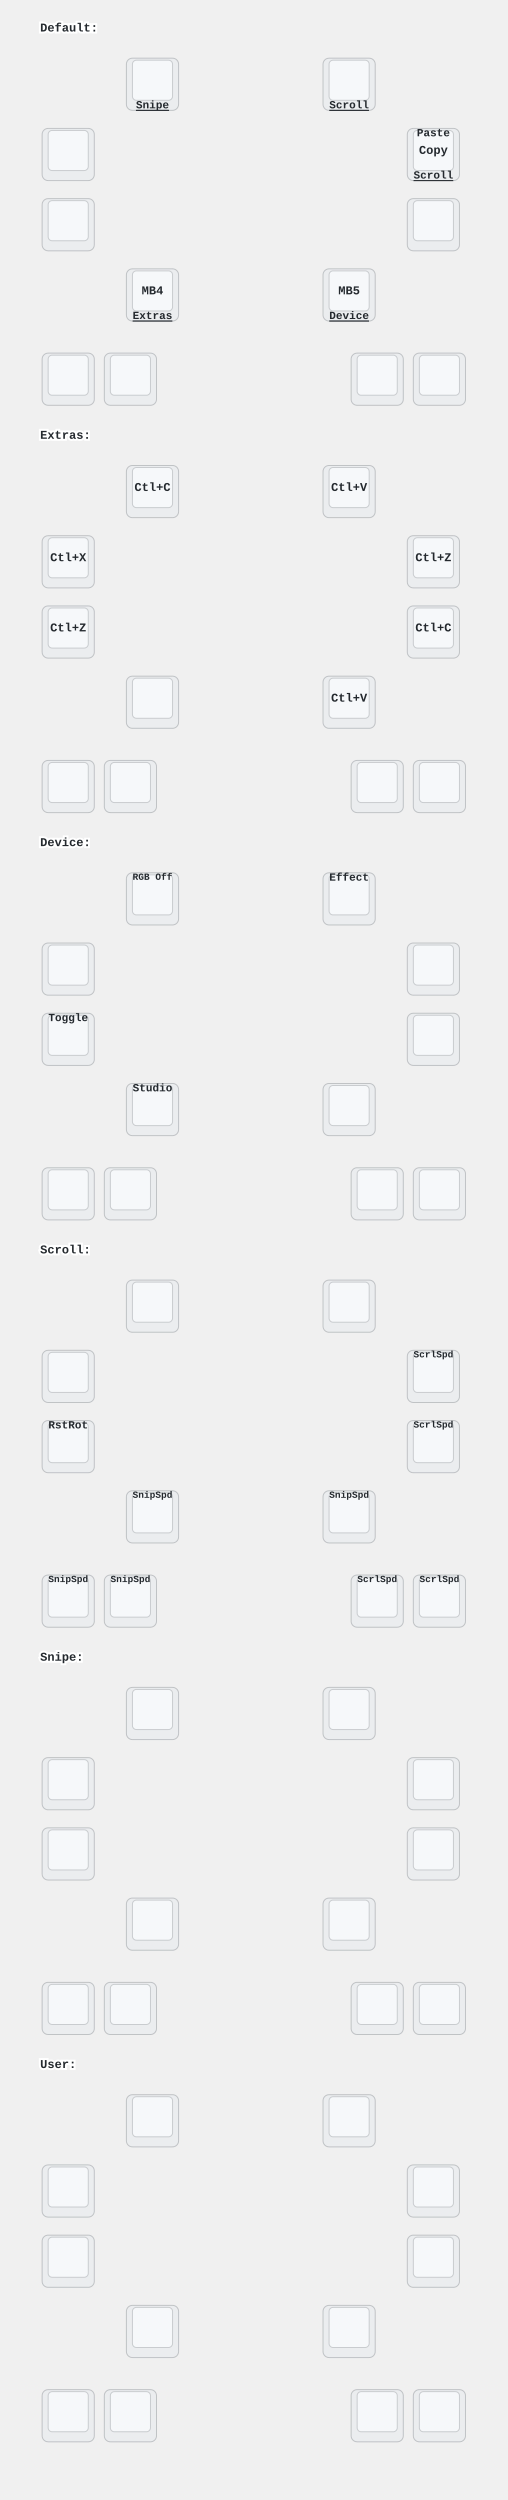
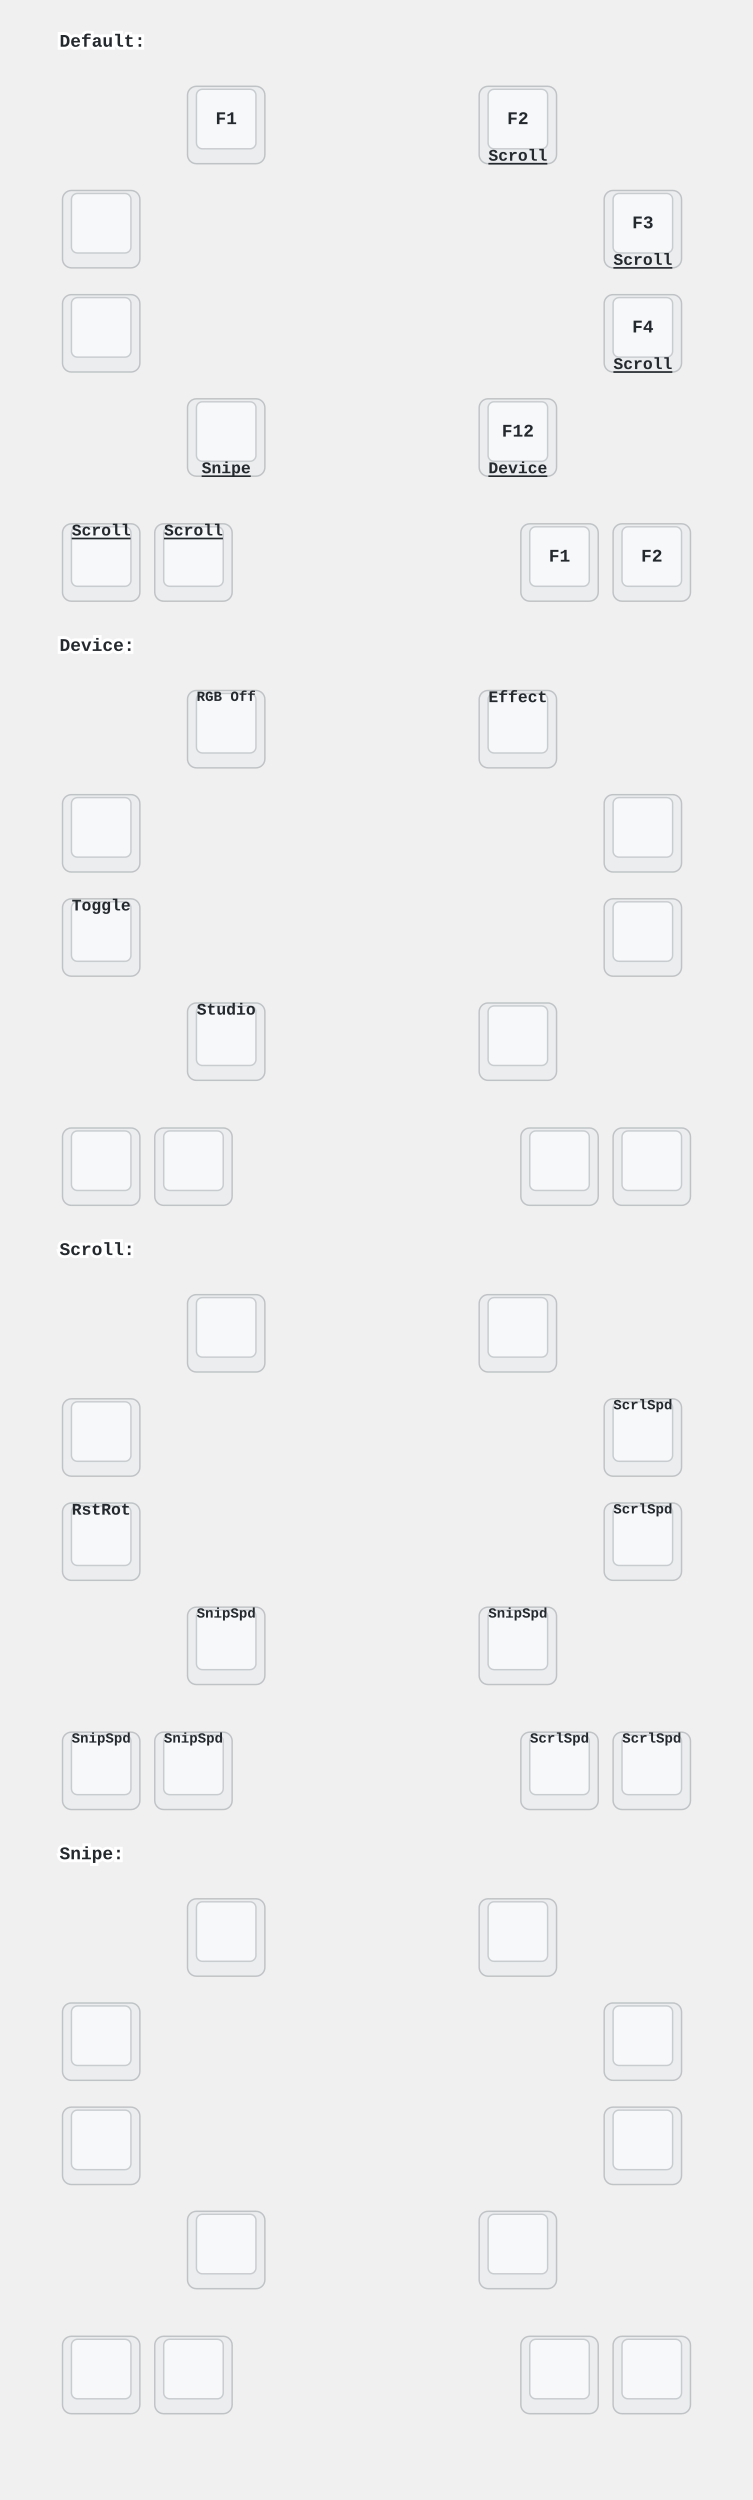
- <svg xmlns="http://www.w3.org/2000/svg" xmlns:xlink="http://www.w3.org/1999/xlink" width="506" height="2492" viewBox="0 0 506 2492" class="keymap">
+ <svg xmlns="http://www.w3.org/2000/svg" xmlns:xlink="http://www.w3.org/1999/xlink" width="506" height="1680" viewBox="0 0 506 1680" class="keymap">
  <defs>/* start glyphs */
- <svg id="mdi:arrow-left-bold">
+ <svg id="mdi:arrow-down-bold">
+       <svg id="mdi-arrow-down-bold" viewBox="0 0 24 24">
+         <path d="M9,4H15V12H19.84L12,19.84L4.16,12H9V4Z" />
+       </svg>
+     </svg>
+     <svg id="mdi:arrow-left-bold">
      <svg id="mdi-arrow-left-bold" viewBox="0 0 24 24">
        <path d="M20,9V15H12V19.84L4.16,12L12,4.16V9H20Z" />
      </svg>
    </svg>
    <svg id="mdi:arrow-right-bold">
      <svg id="mdi-arrow-right-bold" viewBox="0 0 24 24">
        <path d="M4,15V9H12V4.16L19.84,12L12,19.84V15H4Z" />
      </svg>
    </svg>
+     <svg id="mdi:arrow-up-bold">
+       <svg id="mdi-arrow-up-bold" viewBox="0 0 24 24">
+         <path d="M15,20H9V12H4.16L12,4.16L19.84,12H15V20Z" />
+       </svg>
+     </svg>
    <svg id="mdi:auto-fix">
      <svg id="mdi-auto-fix" viewBox="0 0 24 24">
        <path d="M7.5,5.6L5,7L6.4,4.5L5,2L7.5,3.4L10,2L8.6,4.5L10,7L7.5,5.6M19.5,15.4L22,14L20.6,16.5L22,19L19.5,17.6L17,19L18.4,16.5L17,14L19.5,15.4M22,2L20.6,4.5L22,7L19.5,5.6L17,7L18.4,4.5L17,2L19.5,3.4L22,2M13.34,12.78L15.78,10.34L13.66,8.22L11.22,10.66L13.34,12.78M14.37,7.29L16.71,9.63C17.1,10 17.1,10.65 16.71,11.04L5.04,22.71C4.65,23.1 4,23.1 3.63,22.71L1.29,20.37C0.9,20 0.9,19.35 1.29,18.96L12.96,7.29C13.35,6.9 14,6.9 14.37,7.29Z" />
      </svg>
    </svg>
    <svg id="mdi:bluetooth-connect">
      <svg id="mdi-bluetooth-connect" viewBox="0 0 24 24">
        <path d="M19,10L17,12L19,14L21,12M14.88,16.29L13,18.17V14.41M13,5.83L14.88,7.71L13,9.58M17.71,7.71L12,2H11V9.58L6.41,5L5,6.41L10.59,12L5,17.58L6.41,19L11,14.41V22H12L17.71,16.29L13.41,12M7,12L5,10L3,12L5,14L7,12Z" />
      </svg>
    </svg>
    <svg id="mdi:bluetooth-off">
      <svg id="mdi-bluetooth-off" viewBox="0 0 24 24">
        <path d="M13,5.83L14.88,7.71L13.28,9.31L14.69,10.72L17.71,7.7L12,2H11V7.03L13,9.03M5.41,4L4,5.41L10.59,12L5,17.59L6.41,19L11,14.41V22H12L16.29,17.71L18.59,20L20,18.59M13,18.17V14.41L14.88,16.29" />
-       </svg>
-     </svg>
-     <svg id="mdi:keyboard-esc">
-       <svg id="mdi-keyboard-esc" viewBox="0 0 24 24">
-         <path d="M1 7H7V9H3V11H7V13H3V15H7V17H1V7M11 7H15V9H11V11H13C14.11 11 15 11.9 15 13V15C15 16.11 14.11 17 13 17H9V15H13V13H11C9.9 13 9 12.11 9 11V9C9 7.9 9.9 7 11 7M19 7H21C22.11 7 23 7.9 23 9V10H21V9H19V15H21V14H23V15C23 16.11 22.11 17 21 17H19C17.9 17 17 16.11 17 15V9C17 7.9 17.9 7 19 7Z" />
-       </svg>
-     </svg>
-     <svg id="mdi:keyboard-return">
-       <svg id="mdi-keyboard-return" viewBox="0 0 24 24">
-         <path d="M19,7V11H5.83L9.41,7.41L8,6L2,12L8,18L9.41,16.58L5.83,13H21V7H19Z" />
      </svg>
    </svg>
    <svg id="mdi:lightbulb-off-outline">
      <svg id="mdi-lightbulb-off-outline" viewBox="0 0 24 24">
        <path d="M12,2C9.76,2 7.78,3.05 6.5,4.68L7.93,6.11C8.84,4.84 10.32,4 12,4A5,5 0 0,1 17,9C17,10.68 16.16,12.16 14.89,13.06L16.31,14.5C17.94,13.21 19,11.24 19,9A7,7 0 0,0 12,2M3.28,4L2,5.27L5.04,8.3C5,8.53 5,8.76 5,9C5,11.38 6.19,13.47 8,14.74V17A1,1 0 0,0 9,18H14.73L18.73,22L20,20.72L3.28,4M7.23,10.5L12.73,16H10V13.58C8.68,13 7.66,11.88 7.23,10.5M9,20V21A1,1 0 0,0 10,22H14A1,1 0 0,0 15,21V20H9Z" />
      </svg>
    </svg>
    <svg id="mdi:lightbulb-on-outline">
      <svg id="mdi-lightbulb-on-outline" viewBox="0 0 24 24">
        <path d="M20,11H23V13H20V11M1,11H4V13H1V11M13,1V4H11V1H13M4.92,3.5L7.05,5.64L5.63,7.05L3.5,4.93L4.92,3.5M16.95,5.63L19.07,3.5L20.5,4.93L18.37,7.05L16.95,5.63M12,6A6,6 0 0,1 18,12C18,14.22 16.79,16.16 15,17.2V19A1,1 0 0,1 14,20H10A1,1 0 0,1 9,19V17.2C7.21,16.16 6,14.22 6,12A6,6 0 0,1 12,6M14,21V22A1,1 0 0,1 13,23H11A1,1 0 0,1 10,22V21H14M11,18H13V15.87C14.73,15.43 16,13.86 16,12A4,4 0 0,0 12,8A4,4 0 0,0 8,12C8,13.86 9.27,15.43 11,15.87V18Z" />
      </svg>
    </svg>
    <svg id="mdi:lock-open-outline">
      <svg id="mdi-lock-open-outline" viewBox="0 0 24 24">
        <path d="M18,20V10H6V20H18M18,8A2,2 0 0,1 20,10V20A2,2 0 0,1 18,22H6C4.89,22 4,21.1 4,20V10A2,2 0 0,1 6,8H15V6A3,3 0 0,0 12,3A3,3 0 0,0 9,6H7A5,5 0 0,1 12,1A5,5 0 0,1 17,6V8H18M12,17A2,2 0 0,1 10,15A2,2 0 0,1 12,13A2,2 0 0,1 14,15A2,2 0 0,1 12,17Z" />
      </svg>
    </svg>
    <svg id="mdi:minus-circle-outline">
      <svg id="mdi-minus-circle-outline" viewBox="0 0 24 24">
        <path d="M12,20C7.59,20 4,16.41 4,12C4,7.59 7.59,4 12,4C16.41,4 20,7.59 20,12C20,16.41 16.41,20 12,20M12,2A10,10 0 0,0 2,12A10,10 0 0,0 12,22A10,10 0 0,0 22,12A10,10 0 0,0 12,2M7,13H17V11H7" />
      </svg>
    </svg>
    <svg id="mdi:mouse-left-click-outline">
      <svg id="mdi-mouse-left-click-outline" viewBox="0 0 24 24">
        <path d="M13 9V1.07C13.7 1.16 14.37 1.33 15 1.59C17.33 2.53 19.11 4.53 19.75 7C19.91 7.64 20 8.31 20 9H13M17.66 7C17.18 5.65 16.23 4.5 15 3.81V7H17.66M6 15V13H18V15C18 16.59 17.37 18.12 16.24 19.24C15.12 20.37 13.59 21 12 21C10.41 21 8.88 20.37 7.76 19.24C6.63 18.12 6 16.59 6 15M4 15C4 17.12 4.84 19.16 6.34 20.66C7.84 22.16 9.88 23 12 23C14.12 23 16.16 22.16 17.66 20.66C19.16 19.16 20 17.12 20 15V11H4V15M11 9V1.07C7.06 1.56 4 4.92 4 9H11Z" />
      </svg>
    </svg>
    <svg id="mdi:mouse-right-click-outline">
      <svg id="mdi-mouse-right-click-outline" viewBox="0 0 24 24">
        <path d="M13 9V1.07C16.94 1.56 20 4.92 20 9H13M11 9V1.07C10.3 1.16 9.63 1.33 9 1.59C6.67 2.53 4.89 4.53 4.25 7C4.09 7.64 4 8.31 4 9H11M6.34 7C6.82 5.65 7.78 4.5 9 3.81V7H6.34M6 15V13H18V15C18 16.59 17.37 18.12 16.24 19.24C15.12 20.37 13.59 21 12 21C10.41 21 8.88 20.37 7.76 19.24C6.63 18.12 6 16.59 6 15M4 15C4 17.12 4.84 19.16 6.34 20.66C7.84 22.16 9.88 23 12 23C14.12 23 16.16 22.16 17.66 20.66C19.16 19.16 20 17.12 20 15V11H4V15Z" />
      </svg>
    </svg>
    <svg id="mdi:mouse-scroll-wheel">
      <svg id="mdi-mouse-scroll-wheel" viewBox="0 0 24 24">
        <path d="M11 1.07C7.05 1.56 4 4.92 4 9H11V7.73C10.4 7.39 10 6.74 10 6V4C10 3.26 10.4 2.61 11 2.27V1.07M13 9V7.73C13.6 7.39 14 6.74 14 6V4C14 3.26 13.6 2.61 13 2.27V1.07C16.94 1.56 20 4.92 20 9H13M4 15C4 17.12 4.84 19.16 6.34 20.66C7.84 22.16 9.88 23 12 23C14.12 23 16.16 22.16 17.66 20.66C19.16 19.16 20 17.12 20 15V11H4V15M13 6V4C13 3.45 12.55 3 12 3C11.45 3 11 3.45 11 4V6C11 6.55 11.45 7 12 7C12.55 7 13 6.55 13 6Z" />
      </svg>
    </svg>
    <svg id="mdi:plus-circle-outline">
      <svg id="mdi-plus-circle-outline" viewBox="0 0 24 24">
        <path d="M12,20C7.59,20 4,16.41 4,12C4,7.59 7.59,4 12,4C16.41,4 20,7.59 20,12C20,16.41 16.41,20 12,20M12,2A10,10 0 0,0 2,12A10,10 0 0,0 12,22A10,10 0 0,0 22,12A10,10 0 0,0 12,2M13,7H11V11H7V13H11V17H13V13H17V11H13V7Z" />
      </svg>
    </svg>
    <svg id="mdi:power-sleep">
      <svg id="mdi-power-sleep" viewBox="0 0 24 24">
        <path d="M18.73,18C15.4,21.69 9.71,22 6,18.64C2.33,15.31 2.04,9.62 5.37,5.93C6.9,4.25 9,3.2 11.27,3C7.96,6.7 8.27,12.39 12,15.71C13.63,17.19 15.78,18 18,18C18.25,18 18.5,18 18.73,18Z" />
      </svg>
    </svg>
    <svg id="mdi:rotate-right">
      <svg id="mdi-rotate-right" viewBox="0 0 24 24">
        <path d="M16.89,15.5L18.31,16.89C19.21,15.73 19.76,14.39 19.93,13H17.91C17.77,13.87 17.43,14.72 16.89,15.5M13,17.9V19.92C14.39,19.75 15.74,19.21 16.9,18.31L15.46,16.87C14.71,17.41 13.87,17.76 13,17.9M19.93,11C19.76,9.61 19.21,8.27 18.31,7.11L16.89,8.53C17.43,9.28 17.77,10.13 17.91,11M15.55,5.55L11,1V4.07C7.06,4.56 4,7.92 4,12C4,16.08 7.05,19.44 11,19.93V17.91C8.16,17.43 6,14.97 6,12C6,9.03 8.16,6.57 11,6.09V10L15.55,5.55Z" />
      </svg>
    </svg>
    <svg id="mdi:tab-minus">
      <svg id="mdi-tab-minus" viewBox="0 0 24 24">
        <path d="M3,3A2,2 0 0,0 1,5V19A2,2 0 0,0 3,21H21A2,2 0 0,0 23,19V5A2,2 0 0,0 21,3H3M3,5H13V9H21V19H3V5M7,13V15H15V13H7Z" />
      </svg>
    </svg>
    <svg id="mdi:tab-plus">
      <svg id="mdi-tab-plus" viewBox="0 0 24 24">
        <path d="M3,3A2,2 0 0,0 1,5V19A2,2 0 0,0 3,21H21A2,2 0 0,0 23,19V5A2,2 0 0,0 21,3H3M3,5H13V9H21V19H3V5M10,10V13H7V15H10V18H12V15H15V13H12V10H10Z" />
      </svg>
    </svg>
    <svg id="mdi:transfer">
      <svg id="mdi-transfer" viewBox="0 0 24 24">
        <path d="M8 4A2 2 0 0 0 6 6V10H8V6H16V9H13.5L17 12.5L20.5 9H18V6A2 2 0 0 0 16 4H8M3 12V14H11V12H3M3 15V17H11V15H3M13 15V17H21V15H13M3 18V20H11V18H3M13 18V20H21V18H13Z" />
      </svg>
    </svg>
    <svg id="mdi:volume-high">
      <svg id="mdi-volume-high" viewBox="0 0 24 24">
        <path d="M14,3.23V5.29C16.89,6.15 19,8.83 19,12C19,15.17 16.89,17.84 14,18.7V20.77C18,19.86 21,16.28 21,12C21,7.72 18,4.14 14,3.23M16.5,12C16.5,10.23 15.5,8.71 14,7.97V16C15.5,15.29 16.5,13.76 16.5,12M3,9V15H7L12,20V4L7,9H3Z" />
      </svg>
    </svg>
    <svg id="mdi:volume-low">
      <svg id="mdi-volume-low" viewBox="0 0 24 24">
        <path d="M7,9V15H11L16,20V4L11,9H7Z" />
      </svg>
    </svg>
  </defs>/* end glyphs */
<style>/* inherit to force styles through use tags */
svg path {
    fill: inherit;
}

/* font and background color specifications */
svg.keymap {
    font-family: SFMono-Regular,Consolas,Liberation Mono,Menlo,monospace;
    font-size: 14px;
    font-kerning: normal;
    text-rendering: optimizeLegibility;
    fill: #24292e;
}

/* default key styling */
rect.key {
    fill: #f6f8fa;
}

rect.key, rect.combo {
    stroke: #c9cccf;
    stroke-width: 1;
}

/* default key side styling, only used is draw_key_sides is set */
rect.side {
    filter: brightness(90%);
}

/* color accent for combo boxes */
rect.combo, rect.combo-separate {
    fill: #cdf;
}

/* color accent for held keys */
rect.held, rect.combo.held {
    fill: #fdd;
}

/* color accent for ghost (optional) keys */
rect.ghost, rect.combo.ghost {
    stroke-dasharray: 4, 4;
    stroke-width: 2;
}

text {
    text-anchor: middle;
    dominant-baseline: middle;
}

/* styling for layer labels */
text.label {
    font-weight: bold;
    text-anchor: start;
    stroke: white;
    stroke-width: 4;
    paint-order: stroke;
}

/* styling for optional footer */
text.footer {
    text-anchor: end;
    dominant-baseline: auto;
    stroke: white;
    stroke-width: 4;
    paint-order: stroke;
}

/* styling for combo tap, and key non-tap label text */
text.combo, text.hold, text.shifted, text.left, text.right {
    font-size: 11px;
}

text.hold {
    text-anchor: middle;
    dominant-baseline: auto;
}

text.shifted {
    text-anchor: middle;
    dominant-baseline: hanging;
}

text.left {
    text-anchor: start;
}

text.right {
    text-anchor: end;
}

text.layer-activator {
    text-decoration: underline;
}

/* styling for hold/shifted label text in combo box */
text.combo.hold, text.combo.shifted, text.combo.left, text.combo.right {
    font-size: 8px;
}

/* lighter symbol for transparent keys */
text.trans {
    fill: #7b7e81;
}

/* styling for combo dendrons */
path.combo {
    stroke-width: 1;
    stroke: gray;
    fill: none;
}

/* Start Tabler Icons Cleanup */
/* cannot use height/width with glyphs */
.icon-tabler &gt; path {
    fill: inherit;
    stroke: inherit;
    stroke-width: 2;
}
/* hide tabler's default box */
.icon-tabler &gt; path[stroke="none"][fill="none"] {
    visibility: hidden;
}
/* End Tabler Icons Cleanup */

/* For default styles, see https://github.com/caksoylar/keymap-drawer/blob/main/keymap_drawer/config.py#L85 */

svg.keymap {
  font-family: Ubuntu Mono, Inconsolata, Consolas, Liberation Mono, Menlo, monospace;
  font-size: 12px;
  font-weight: bold;
  text-rendering: optimizeLegibility;
}

/* Color accent for held keys */
rect.held, rect.combo.held {
    fill: #ffc;
}

/* Toggle */
.toggle.shifted {
  translate: -10px 12px;
}

.toggle.hold {
  translate: 13px -23px;
}
</style>
  <g transform="translate(40, 0)" class="layer-Default">
    <text x="0" y="28" class="label" id="Default">Default:</text>
    <g transform="translate(0, 56)">
      <g transform="translate(112, 28)" class="key keypos-0">
        <rect rx="6" ry="6" x="-26" y="-26" width="52" height="52" class="key side" />
        <rect rx="4" ry="4" x="-20" y="-24" width="40" height="40" class="key" />
-         <use href="#mdi:keyboard-return" xlink:href="#mdi:keyboard-return" x="-9" y="-13" height="18" width="18.0" class="key tap glyph mdi:keyboard-return" />
+         <text x="0" y="-4" class="key tap">F1</text>
+       </g>
+       <g transform="translate(308, 28)" class="key keypos-1">
+         <rect rx="6" ry="6" x="-26" y="-26" width="52" height="52" class="key side" />
+         <rect rx="4" ry="4" x="-20" y="-24" width="40" height="40" class="key" />
+         <text x="0" y="-4" class="key tap">F2</text>
+         <a href="#Scroll">
+           <text x="0" y="24" class="key hold layer-activator">Scroll</text>
+         </a>
+       </g>
+       <g transform="translate(28, 98)" class="key keypos-2">
+         <rect rx="6" ry="6" x="-26" y="-26" width="52" height="52" class="key side" />
+         <rect rx="4" ry="4" x="-20" y="-24" width="40" height="40" class="key" />
+         <use href="#mdi:mouse-scroll-wheel" xlink:href="#mdi:mouse-scroll-wheel" x="-9" y="-13" height="18" width="18.0" class="key tap glyph mdi:mouse-scroll-wheel" />
+       </g>
+       <g transform="translate(392, 98)" class="key keypos-3">
+         <rect rx="6" ry="6" x="-26" y="-26" width="52" height="52" class="key side" />
+         <rect rx="4" ry="4" x="-20" y="-24" width="40" height="40" class="key" />
+         <text x="0" y="-4" class="key tap">F3</text>
+         <a href="#Scroll">
+           <text x="0" y="24" class="key hold layer-activator">Scroll</text>
+         </a>
+       </g>
+       <g transform="translate(28, 168)" class="key keypos-4">
+         <rect rx="6" ry="6" x="-26" y="-26" width="52" height="52" class="key side" />
+         <rect rx="4" ry="4" x="-20" y="-24" width="40" height="40" class="key" />
+         <use href="#mdi:mouse-left-click-outline" xlink:href="#mdi:mouse-left-click-outline" x="-9" y="-13" height="18" width="18.0" class="key tap glyph mdi:mouse-left-click-outline" />
+       </g>
+       <g transform="translate(392, 168)" class="key keypos-5">
+         <rect rx="6" ry="6" x="-26" y="-26" width="52" height="52" class="key side" />
+         <rect rx="4" ry="4" x="-20" y="-24" width="40" height="40" class="key" />
+         <text x="0" y="-4" class="key tap">F4</text>
+         <a href="#Scroll">
+           <text x="0" y="24" class="key hold layer-activator">Scroll</text>
+         </a>
+       </g>
+       <g transform="translate(112, 238)" class="key keypos-6">
+         <rect rx="6" ry="6" x="-26" y="-26" width="52" height="52" class="key side" />
+         <rect rx="4" ry="4" x="-20" y="-24" width="40" height="40" class="key" />
+         <use href="#mdi:mouse-right-click-outline" xlink:href="#mdi:mouse-right-click-outline" x="-9" y="-13" height="18" width="18.0" class="key tap glyph mdi:mouse-right-click-outline" />
        <a href="#Snipe">
          <text x="0" y="24" class="key hold layer-activator">Snipe</text>
        </a>
      </g>
-       <g transform="translate(308, 28)" class="key keypos-1">
-         <rect rx="6" ry="6" x="-26" y="-26" width="52" height="52" class="key side" />
-         <rect rx="4" ry="4" x="-20" y="-24" width="40" height="40" class="key" />
-         <use href="#mdi:keyboard-esc" xlink:href="#mdi:keyboard-esc" x="-9" y="-13" height="18" width="18.0" class="key tap glyph mdi:keyboard-esc" />
-         <a href="#Scroll">
-           <text x="0" y="24" class="key hold layer-activator">Scroll</text>
-         </a>
-       </g>
-       <g transform="translate(28, 98)" class="key keypos-2">
-         <rect rx="6" ry="6" x="-26" y="-26" width="52" height="52" class="key side" />
-         <rect rx="4" ry="4" x="-20" y="-24" width="40" height="40" class="key" />
-         <use href="#mdi:mouse-scroll-wheel" xlink:href="#mdi:mouse-scroll-wheel" x="-9" y="-13" height="18" width="18.0" class="key tap glyph mdi:mouse-scroll-wheel" />
-       </g>
-       <g transform="translate(392, 98)" class="key keypos-3">
-         <rect rx="6" ry="6" x="-26" y="-26" width="52" height="52" class="key side" />
-         <rect rx="4" ry="4" x="-20" y="-24" width="40" height="40" class="key" />
-         <text x="0" y="-4" class="key tap">Copy</text>
-         <a href="#Scroll">
-           <text x="0" y="24" class="key hold layer-activator">Scroll</text>
-         </a>
-         <text x="0" y="-24" class="key shifted">Paste</text>
-       </g>
-       <g transform="translate(28, 168)" class="key keypos-4">
-         <rect rx="6" ry="6" x="-26" y="-26" width="52" height="52" class="key side" />
-         <rect rx="4" ry="4" x="-20" y="-24" width="40" height="40" class="key" />
-         <use href="#mdi:mouse-left-click-outline" xlink:href="#mdi:mouse-left-click-outline" x="-9" y="-13" height="18" width="18.0" class="key tap glyph mdi:mouse-left-click-outline" />
-       </g>
-       <g transform="translate(392, 168)" class="key keypos-5">
-         <rect rx="6" ry="6" x="-26" y="-26" width="52" height="52" class="key side" />
-         <rect rx="4" ry="4" x="-20" y="-24" width="40" height="40" class="key" />
-         <use href="#mdi:mouse-right-click-outline" xlink:href="#mdi:mouse-right-click-outline" x="-9" y="-13" height="18" width="18.0" class="key tap glyph mdi:mouse-right-click-outline" />
-       </g>
-       <g transform="translate(112, 238)" class="key keypos-6">
-         <rect rx="6" ry="6" x="-26" y="-26" width="52" height="52" class="key side" />
-         <rect rx="4" ry="4" x="-20" y="-24" width="40" height="40" class="key" />
-         <text x="0" y="-4" class="key tap">MB4</text>
-         <a href="#Extras">
-           <text x="0" y="24" class="key hold layer-activator">Extras</text>
-         </a>
-       </g>
      <g transform="translate(308, 238)" class="key keypos-7">
        <rect rx="6" ry="6" x="-26" y="-26" width="52" height="52" class="key side" />
        <rect rx="4" ry="4" x="-20" y="-24" width="40" height="40" class="key" />
-         <text x="0" y="-4" class="key tap">MB5</text>
+         <text x="0" y="-4" class="key tap">F12</text>
        <a href="#Device">
          <text x="0" y="24" class="key hold layer-activator">Device</text>
        </a>
      </g>
      <g transform="translate(28, 322)" class="key keypos-8">
        <rect rx="6" ry="6" x="-26" y="-26" width="52" height="52" class="key side" />
        <rect rx="4" ry="4" x="-20" y="-24" width="40" height="40" class="key" />
-         <use href="#mdi:volume-high" xlink:href="#mdi:volume-high" x="-9" y="-13" height="18" width="18.0" class="key tap glyph mdi:volume-high" />
+         <use href="#mdi:arrow-up-bold" xlink:href="#mdi:arrow-up-bold" x="-9" y="-13" height="18" width="18.0" class="key tap glyph mdi:arrow-up-bold" />
+         <a href="#Scroll">
+           <text x="0" y="-24" class="key shifted layer-activator">Scroll</text>
+         </a>
      </g>
      <g transform="translate(398, 322)" class="key keypos-9">
        <rect rx="6" ry="6" x="-26" y="-26" width="52" height="52" class="key side" />
        <rect rx="4" ry="4" x="-20" y="-24" width="40" height="40" class="key" />
-         <use href="#mdi:tab-plus" xlink:href="#mdi:tab-plus" x="-9" y="-13" height="18" width="18.0" class="key tap glyph mdi:tab-plus" />
+         <text x="0" y="-4" class="key tap">F2</text>
      </g>
      <g transform="translate(90, 322)" class="key keypos-10">
        <rect rx="6" ry="6" x="-26" y="-26" width="52" height="52" class="key side" />
        <rect rx="4" ry="4" x="-20" y="-24" width="40" height="40" class="key" />
-         <use href="#mdi:volume-low" xlink:href="#mdi:volume-low" x="-9" y="-13" height="18" width="18.0" class="key tap glyph mdi:volume-low" />
+         <use href="#mdi:arrow-down-bold" xlink:href="#mdi:arrow-down-bold" x="-9" y="-13" height="18" width="18.0" class="key tap glyph mdi:arrow-down-bold" />
+         <a href="#Scroll">
+           <text x="0" y="-24" class="key shifted layer-activator">Scroll</text>
+         </a>
      </g>
      <g transform="translate(336, 322)" class="key keypos-11">
        <rect rx="6" ry="6" x="-26" y="-26" width="52" height="52" class="key side" />
        <rect rx="4" ry="4" x="-20" y="-24" width="40" height="40" class="key" />
-         <use href="#mdi:tab-minus" xlink:href="#mdi:tab-minus" x="-9" y="-13" height="18" width="18.0" class="key tap glyph mdi:tab-minus" />
+         <text x="0" y="-4" class="key tap">F1</text>
      </g>
    </g>
  </g>
-   <g transform="translate(40, 406)" class="layer-Extras">
-     <text x="0" y="28" class="label" id="Extras">Extras:</text>
-     <g transform="translate(0, 56)">
-       <g transform="translate(112, 28)" class="key keypos-0">
-         <rect rx="6" ry="6" x="-26" y="-26" width="52" height="52" class="key side" />
-         <rect rx="4" ry="4" x="-20" y="-24" width="40" height="40" class="key" />
-         <text x="0" y="-4" class="key tap">Ctl+C</text>
-       </g>
-       <g transform="translate(308, 28)" class="key keypos-1">
-         <rect rx="6" ry="6" x="-26" y="-26" width="52" height="52" class="key side" />
-         <rect rx="4" ry="4" x="-20" y="-24" width="40" height="40" class="key" />
-         <text x="0" y="-4" class="key tap">Ctl+V</text>
-       </g>
-       <g transform="translate(28, 98)" class="key keypos-2">
-         <rect rx="6" ry="6" x="-26" y="-26" width="52" height="52" class="key side" />
-         <rect rx="4" ry="4" x="-20" y="-24" width="40" height="40" class="key" />
-         <text x="0" y="-4" class="key tap">Ctl+X</text>
-       </g>
-       <g transform="translate(392, 98)" class="key keypos-3">
-         <rect rx="6" ry="6" x="-26" y="-26" width="52" height="52" class="key side" />
-         <rect rx="4" ry="4" x="-20" y="-24" width="40" height="40" class="key" />
-         <text x="0" y="-4" class="key tap">Ctl+Z</text>
-       </g>
-       <g transform="translate(28, 168)" class="key keypos-4">
-         <rect rx="6" ry="6" x="-26" y="-26" width="52" height="52" class="key side" />
-         <rect rx="4" ry="4" x="-20" y="-24" width="40" height="40" class="key" />
-         <text x="0" y="-4" class="key tap">Ctl+Z</text>
-       </g>
-       <g transform="translate(392, 168)" class="key keypos-5">
-         <rect rx="6" ry="6" x="-26" y="-26" width="52" height="52" class="key side" />
-         <rect rx="4" ry="4" x="-20" y="-24" width="40" height="40" class="key" />
-         <text x="0" y="-4" class="key tap">Ctl+C</text>
-       </g>
-       <g transform="translate(112, 238)" class="key trans keypos-6">
-         <rect rx="6" ry="6" x="-26" y="-26" width="52" height="52" class="key trans side" />
-         <rect rx="4" ry="4" x="-20" y="-24" width="40" height="40" class="key trans" />
-         <use href="#mdi:transfer" xlink:href="#mdi:transfer" x="-9" y="-13" height="18" width="18.0" class="key trans tap glyph mdi:transfer" />
-       </g>
-       <g transform="translate(308, 238)" class="key keypos-7">
-         <rect rx="6" ry="6" x="-26" y="-26" width="52" height="52" class="key side" />
-         <rect rx="4" ry="4" x="-20" y="-24" width="40" height="40" class="key" />
-         <text x="0" y="-4" class="key tap">Ctl+V</text>
-       </g>
-       <g transform="translate(28, 322)" class="key keypos-8">
-         <rect rx="6" ry="6" x="-26" y="-26" width="52" height="52" class="key side" />
-         <rect rx="4" ry="4" x="-20" y="-24" width="40" height="40" class="key" />
-         <use href="#mdi:volume-high" xlink:href="#mdi:volume-high" x="-9" y="-13" height="18" width="18.0" class="key tap glyph mdi:volume-high" />
-       </g>
-       <g transform="translate(398, 322)" class="key keypos-9">
-         <rect rx="6" ry="6" x="-26" y="-26" width="52" height="52" class="key side" />
-         <rect rx="4" ry="4" x="-20" y="-24" width="40" height="40" class="key" />
-         <use href="#mdi:tab-plus" xlink:href="#mdi:tab-plus" x="-9" y="-13" height="18" width="18.0" class="key tap glyph mdi:tab-plus" />
-       </g>
-       <g transform="translate(90, 322)" class="key keypos-10">
-         <rect rx="6" ry="6" x="-26" y="-26" width="52" height="52" class="key side" />
-         <rect rx="4" ry="4" x="-20" y="-24" width="40" height="40" class="key" />
-         <use href="#mdi:volume-low" xlink:href="#mdi:volume-low" x="-9" y="-13" height="18" width="18.0" class="key tap glyph mdi:volume-low" />
-       </g>
-       <g transform="translate(336, 322)" class="key keypos-11">
-         <rect rx="6" ry="6" x="-26" y="-26" width="52" height="52" class="key side" />
-         <rect rx="4" ry="4" x="-20" y="-24" width="40" height="40" class="key" />
-         <use href="#mdi:tab-minus" xlink:href="#mdi:tab-minus" x="-9" y="-13" height="18" width="18.0" class="key tap glyph mdi:tab-minus" />
-       </g>
-     </g>
-   </g>
-   <g transform="translate(40, 812)" class="layer-Device">
+   <g transform="translate(40, 406)" class="layer-Device">
    <text x="0" y="28" class="label" id="Device">Device:</text>
    <g transform="translate(0, 56)">
      <g transform="translate(112, 28)" class="key keypos-0">
        <rect rx="6" ry="6" x="-26" y="-26" width="52" height="52" class="key side" />
        <rect rx="4" ry="4" x="-20" y="-24" width="40" height="40" class="key" />
        <use href="#mdi:lightbulb-off-outline" xlink:href="#mdi:lightbulb-off-outline" x="-9" y="-13" height="18" width="18.0" class="key tap glyph mdi:lightbulb-off-outline" />
        <text x="0" y="-24" class="key shifted">
          <tspan style="font-size: 86%">RGB Off</tspan>
        </text>
      </g>
      <g transform="translate(308, 28)" class="key keypos-1">
        <rect rx="6" ry="6" x="-26" y="-26" width="52" height="52" class="key side" />
        <rect rx="4" ry="4" x="-20" y="-24" width="40" height="40" class="key" />
        <use href="#mdi:auto-fix" xlink:href="#mdi:auto-fix" x="-9" y="-13" height="18" width="18.0" class="key tap glyph mdi:auto-fix" />
        <text x="0" y="-24" class="key shifted">Effect</text>
      </g>
      <g transform="translate(28, 98)" class="key keypos-2">
        <rect rx="6" ry="6" x="-26" y="-26" width="52" height="52" class="key side" />
        <rect rx="4" ry="4" x="-20" y="-24" width="40" height="40" class="key" />
        <use href="#mdi:bluetooth-off" xlink:href="#mdi:bluetooth-off" x="-9" y="-13" height="18" width="18.0" class="key tap glyph mdi:bluetooth-off" />
      </g>
      <g transform="translate(392, 98)" class="key keypos-3">
        <rect rx="6" ry="6" x="-26" y="-26" width="52" height="52" class="key side" />
        <rect rx="4" ry="4" x="-20" y="-24" width="40" height="40" class="key" />
        <use href="#mdi:arrow-right-bold" xlink:href="#mdi:arrow-right-bold" x="-9" y="-13" height="18" width="18.0" class="key tap glyph mdi:arrow-right-bold" />
        <use href="#mdi:bluetooth-connect" xlink:href="#mdi:bluetooth-connect" x="-8" y="-24" height="15" width="15.0" class="key shifted glyph mdi:bluetooth-connect" />
      </g>
      <g transform="translate(28, 168)" class="key keypos-4">
        <rect rx="6" ry="6" x="-26" y="-26" width="52" height="52" class="key side" />
        <rect rx="4" ry="4" x="-20" y="-24" width="40" height="40" class="key" />
        <use href="#mdi:lightbulb-on-outline" xlink:href="#mdi:lightbulb-on-outline" x="-9" y="-13" height="18" width="18.0" class="key tap glyph mdi:lightbulb-on-outline" />
        <text x="0" y="-24" class="key shifted">Toggle</text>
      </g>
      <g transform="translate(392, 168)" class="key keypos-5">
        <rect rx="6" ry="6" x="-26" y="-26" width="52" height="52" class="key side" />
        <rect rx="4" ry="4" x="-20" y="-24" width="40" height="40" class="key" />
        <use href="#mdi:arrow-left-bold" xlink:href="#mdi:arrow-left-bold" x="-9" y="-13" height="18" width="18.0" class="key tap glyph mdi:arrow-left-bold" />
        <use href="#mdi:bluetooth-connect" xlink:href="#mdi:bluetooth-connect" x="-8" y="-24" height="15" width="15.0" class="key shifted glyph mdi:bluetooth-connect" />
      </g>
      <g transform="translate(112, 238)" class="key keypos-6">
        <rect rx="6" ry="6" x="-26" y="-26" width="52" height="52" class="key side" />
        <rect rx="4" ry="4" x="-20" y="-24" width="40" height="40" class="key" />
        <use href="#mdi:lock-open-outline" xlink:href="#mdi:lock-open-outline" x="-9" y="-13" height="18" width="18.0" class="key tap glyph mdi:lock-open-outline" />
        <text x="0" y="-24" class="key shifted">Studio</text>
      </g>
      <g transform="translate(308, 238)" class="key trans keypos-7">
        <rect rx="6" ry="6" x="-26" y="-26" width="52" height="52" class="key trans side" />
        <rect rx="4" ry="4" x="-20" y="-24" width="40" height="40" class="key trans" />
        <use href="#mdi:transfer" xlink:href="#mdi:transfer" x="-9" y="-13" height="18" width="18.0" class="key trans tap glyph mdi:transfer" />
      </g>
      <g transform="translate(28, 322)" class="key keypos-8">
        <rect rx="6" ry="6" x="-26" y="-26" width="52" height="52" class="key side" />
        <rect rx="4" ry="4" x="-20" y="-24" width="40" height="40" class="key" />
        <use href="#mdi:volume-high" xlink:href="#mdi:volume-high" x="-9" y="-13" height="18" width="18.0" class="key tap glyph mdi:volume-high" />
      </g>
      <g transform="translate(398, 322)" class="key keypos-9">
        <rect rx="6" ry="6" x="-26" y="-26" width="52" height="52" class="key side" />
        <rect rx="4" ry="4" x="-20" y="-24" width="40" height="40" class="key" />
        <use href="#mdi:tab-plus" xlink:href="#mdi:tab-plus" x="-9" y="-13" height="18" width="18.0" class="key tap glyph mdi:tab-plus" />
      </g>
      <g transform="translate(90, 322)" class="key keypos-10">
        <rect rx="6" ry="6" x="-26" y="-26" width="52" height="52" class="key side" />
        <rect rx="4" ry="4" x="-20" y="-24" width="40" height="40" class="key" />
        <use href="#mdi:volume-low" xlink:href="#mdi:volume-low" x="-9" y="-13" height="18" width="18.0" class="key tap glyph mdi:volume-low" />
      </g>
      <g transform="translate(336, 322)" class="key keypos-11">
        <rect rx="6" ry="6" x="-26" y="-26" width="52" height="52" class="key side" />
        <rect rx="4" ry="4" x="-20" y="-24" width="40" height="40" class="key" />
        <use href="#mdi:tab-minus" xlink:href="#mdi:tab-minus" x="-9" y="-13" height="18" width="18.0" class="key tap glyph mdi:tab-minus" />
      </g>
    </g>
  </g>
-   <g transform="translate(40, 1218)" class="layer-Scroll">
+   <g transform="translate(40, 812)" class="layer-Scroll">
    <text x="0" y="28" class="label" id="Scroll">Scroll:</text>
    <g transform="translate(0, 56)">
      <g transform="translate(112, 28)" class="key trans keypos-0">
        <rect rx="6" ry="6" x="-26" y="-26" width="52" height="52" class="key trans side" />
        <rect rx="4" ry="4" x="-20" y="-24" width="40" height="40" class="key trans" />
        <use href="#mdi:transfer" xlink:href="#mdi:transfer" x="-9" y="-13" height="18" width="18.0" class="key trans tap glyph mdi:transfer" />
      </g>
      <g transform="translate(308, 28)" class="key trans keypos-1">
        <rect rx="6" ry="6" x="-26" y="-26" width="52" height="52" class="key trans side" />
        <rect rx="4" ry="4" x="-20" y="-24" width="40" height="40" class="key trans" />
        <use href="#mdi:transfer" xlink:href="#mdi:transfer" x="-9" y="-13" height="18" width="18.0" class="key trans tap glyph mdi:transfer" />
      </g>
      <g transform="translate(28, 98)" class="key trans keypos-2">
        <rect rx="6" ry="6" x="-26" y="-26" width="52" height="52" class="key trans side" />
        <rect rx="4" ry="4" x="-20" y="-24" width="40" height="40" class="key trans" />
        <use href="#mdi:transfer" xlink:href="#mdi:transfer" x="-9" y="-13" height="18" width="18.0" class="key trans tap glyph mdi:transfer" />
      </g>
      <g transform="translate(392, 98)" class="key keypos-3">
        <rect rx="6" ry="6" x="-26" y="-26" width="52" height="52" class="key side" />
        <rect rx="4" ry="4" x="-20" y="-24" width="40" height="40" class="key" />
        <use href="#mdi:plus-circle-outline" xlink:href="#mdi:plus-circle-outline" x="-9" y="-13" height="18" width="18.0" class="key tap glyph mdi:plus-circle-outline" />
        <text x="0" y="-24" class="key shifted">
          <tspan style="font-size: 86%">ScrlSpd</tspan>
        </text>
      </g>
      <g transform="translate(28, 168)" class="key keypos-4">
        <rect rx="6" ry="6" x="-26" y="-26" width="52" height="52" class="key side" />
        <rect rx="4" ry="4" x="-20" y="-24" width="40" height="40" class="key" />
        <use href="#mdi:rotate-right" xlink:href="#mdi:rotate-right" x="-9" y="-13" height="18" width="18.0" class="key tap glyph mdi:rotate-right" />
        <text x="0" y="-24" class="key shifted">RstRot</text>
      </g>
      <g transform="translate(392, 168)" class="key keypos-5">
        <rect rx="6" ry="6" x="-26" y="-26" width="52" height="52" class="key side" />
        <rect rx="4" ry="4" x="-20" y="-24" width="40" height="40" class="key" />
        <use href="#mdi:minus-circle-outline" xlink:href="#mdi:minus-circle-outline" x="-9" y="-13" height="18" width="18.0" class="key tap glyph mdi:minus-circle-outline" />
        <text x="0" y="-24" class="key shifted">
          <tspan style="font-size: 86%">ScrlSpd</tspan>
        </text>
      </g>
      <g transform="translate(112, 238)" class="key keypos-6">
        <rect rx="6" ry="6" x="-26" y="-26" width="52" height="52" class="key side" />
        <rect rx="4" ry="4" x="-20" y="-24" width="40" height="40" class="key" />
        <use href="#mdi:minus-circle-outline" xlink:href="#mdi:minus-circle-outline" x="-9" y="-13" height="18" width="18.0" class="key tap glyph mdi:minus-circle-outline" />
        <text x="0" y="-24" class="key shifted">
          <tspan style="font-size: 86%">SnipSpd</tspan>
        </text>
      </g>
      <g transform="translate(308, 238)" class="key keypos-7">
        <rect rx="6" ry="6" x="-26" y="-26" width="52" height="52" class="key side" />
        <rect rx="4" ry="4" x="-20" y="-24" width="40" height="40" class="key" />
        <use href="#mdi:plus-circle-outline" xlink:href="#mdi:plus-circle-outline" x="-9" y="-13" height="18" width="18.0" class="key tap glyph mdi:plus-circle-outline" />
        <text x="0" y="-24" class="key shifted">
          <tspan style="font-size: 86%">SnipSpd</tspan>
        </text>
      </g>
      <g transform="translate(28, 322)" class="key keypos-8">
        <rect rx="6" ry="6" x="-26" y="-26" width="52" height="52" class="key side" />
        <rect rx="4" ry="4" x="-20" y="-24" width="40" height="40" class="key" />
        <use href="#mdi:minus-circle-outline" xlink:href="#mdi:minus-circle-outline" x="-9" y="-13" height="18" width="18.0" class="key tap glyph mdi:minus-circle-outline" />
        <text x="0" y="-24" class="key shifted">
          <tspan style="font-size: 86%">SnipSpd</tspan>
        </text>
      </g>
      <g transform="translate(398, 322)" class="key keypos-9">
        <rect rx="6" ry="6" x="-26" y="-26" width="52" height="52" class="key side" />
        <rect rx="4" ry="4" x="-20" y="-24" width="40" height="40" class="key" />
        <use href="#mdi:plus-circle-outline" xlink:href="#mdi:plus-circle-outline" x="-9" y="-13" height="18" width="18.0" class="key tap glyph mdi:plus-circle-outline" />
        <text x="0" y="-24" class="key shifted">
          <tspan style="font-size: 86%">ScrlSpd</tspan>
        </text>
      </g>
      <g transform="translate(90, 322)" class="key keypos-10">
        <rect rx="6" ry="6" x="-26" y="-26" width="52" height="52" class="key side" />
        <rect rx="4" ry="4" x="-20" y="-24" width="40" height="40" class="key" />
        <use href="#mdi:plus-circle-outline" xlink:href="#mdi:plus-circle-outline" x="-9" y="-13" height="18" width="18.0" class="key tap glyph mdi:plus-circle-outline" />
        <text x="0" y="-24" class="key shifted">
          <tspan style="font-size: 86%">SnipSpd</tspan>
        </text>
      </g>
      <g transform="translate(336, 322)" class="key keypos-11">
        <rect rx="6" ry="6" x="-26" y="-26" width="52" height="52" class="key side" />
        <rect rx="4" ry="4" x="-20" y="-24" width="40" height="40" class="key" />
        <use href="#mdi:minus-circle-outline" xlink:href="#mdi:minus-circle-outline" x="-9" y="-13" height="18" width="18.0" class="key tap glyph mdi:minus-circle-outline" />
        <text x="0" y="-24" class="key shifted">
          <tspan style="font-size: 86%">ScrlSpd</tspan>
        </text>
      </g>
    </g>
  </g>
-   <g transform="translate(40, 1624)" class="layer-Snipe">
+   <g transform="translate(40, 1218)" class="layer-Snipe">
    <text x="0" y="28" class="label" id="Snipe">Snipe:</text>
    <g transform="translate(0, 56)">
      <g transform="translate(112, 28)" class="key trans keypos-0">
        <rect rx="6" ry="6" x="-26" y="-26" width="52" height="52" class="key trans side" />
        <rect rx="4" ry="4" x="-20" y="-24" width="40" height="40" class="key trans" />
        <use href="#mdi:transfer" xlink:href="#mdi:transfer" x="-9" y="-13" height="18" width="18.0" class="key trans tap glyph mdi:transfer" />
      </g>
      <g transform="translate(308, 28)" class="key keypos-1">
        <rect rx="6" ry="6" x="-26" y="-26" width="52" height="52" class="key side" />
        <rect rx="4" ry="4" x="-20" y="-24" width="40" height="40" class="key" />
        <use href="#mdi:power-sleep" xlink:href="#mdi:power-sleep" x="-9" y="-13" height="18" width="18.0" class="key tap glyph mdi:power-sleep" />
      </g>
      <g transform="translate(28, 98)" class="key trans keypos-2">
        <rect rx="6" ry="6" x="-26" y="-26" width="52" height="52" class="key trans side" />
        <rect rx="4" ry="4" x="-20" y="-24" width="40" height="40" class="key trans" />
        <use href="#mdi:transfer" xlink:href="#mdi:transfer" x="-9" y="-13" height="18" width="18.0" class="key trans tap glyph mdi:transfer" />
      </g>
      <g transform="translate(392, 98)" class="key trans keypos-3">
        <rect rx="6" ry="6" x="-26" y="-26" width="52" height="52" class="key trans side" />
        <rect rx="4" ry="4" x="-20" y="-24" width="40" height="40" class="key trans" />
        <use href="#mdi:transfer" xlink:href="#mdi:transfer" x="-9" y="-13" height="18" width="18.0" class="key trans tap glyph mdi:transfer" />
      </g>
      <g transform="translate(28, 168)" class="key trans keypos-4">
        <rect rx="6" ry="6" x="-26" y="-26" width="52" height="52" class="key trans side" />
        <rect rx="4" ry="4" x="-20" y="-24" width="40" height="40" class="key trans" />
        <use href="#mdi:transfer" xlink:href="#mdi:transfer" x="-9" y="-13" height="18" width="18.0" class="key trans tap glyph mdi:transfer" />
      </g>
      <g transform="translate(392, 168)" class="key trans keypos-5">
        <rect rx="6" ry="6" x="-26" y="-26" width="52" height="52" class="key trans side" />
        <rect rx="4" ry="4" x="-20" y="-24" width="40" height="40" class="key trans" />
        <use href="#mdi:transfer" xlink:href="#mdi:transfer" x="-9" y="-13" height="18" width="18.0" class="key trans tap glyph mdi:transfer" />
      </g>
      <g transform="translate(112, 238)" class="key trans keypos-6">
        <rect rx="6" ry="6" x="-26" y="-26" width="52" height="52" class="key trans side" />
        <rect rx="4" ry="4" x="-20" y="-24" width="40" height="40" class="key trans" />
        <use href="#mdi:transfer" xlink:href="#mdi:transfer" x="-9" y="-13" height="18" width="18.0" class="key trans tap glyph mdi:transfer" />
      </g>
      <g transform="translate(308, 238)" class="key trans keypos-7">
        <rect rx="6" ry="6" x="-26" y="-26" width="52" height="52" class="key trans side" />
        <rect rx="4" ry="4" x="-20" y="-24" width="40" height="40" class="key trans" />
        <use href="#mdi:transfer" xlink:href="#mdi:transfer" x="-9" y="-13" height="18" width="18.0" class="key trans tap glyph mdi:transfer" />
      </g>
      <g transform="translate(28, 322)" class="key keypos-8">
        <rect rx="6" ry="6" x="-26" y="-26" width="52" height="52" class="key side" />
        <rect rx="4" ry="4" x="-20" y="-24" width="40" height="40" class="key" />
        <use href="#mdi:arrow-left-bold" xlink:href="#mdi:arrow-left-bold" x="-9" y="-13" height="18" width="18.0" class="key tap glyph mdi:arrow-left-bold" />
      </g>
      <g transform="translate(398, 322)" class="key keypos-9">
        <rect rx="6" ry="6" x="-26" y="-26" width="52" height="52" class="key side" />
        <rect rx="4" ry="4" x="-20" y="-24" width="40" height="40" class="key" />
        <use href="#mdi:arrow-right-bold" xlink:href="#mdi:arrow-right-bold" x="-9" y="-13" height="18" width="18.0" class="key tap glyph mdi:arrow-right-bold" />
      </g>
      <g transform="translate(90, 322)" class="key keypos-10">
        <rect rx="6" ry="6" x="-26" y="-26" width="52" height="52" class="key side" />
        <rect rx="4" ry="4" x="-20" y="-24" width="40" height="40" class="key" />
        <use href="#mdi:arrow-right-bold" xlink:href="#mdi:arrow-right-bold" x="-9" y="-13" height="18" width="18.0" class="key tap glyph mdi:arrow-right-bold" />
      </g>
      <g transform="translate(336, 322)" class="key keypos-11">
        <rect rx="6" ry="6" x="-26" y="-26" width="52" height="52" class="key side" />
        <rect rx="4" ry="4" x="-20" y="-24" width="40" height="40" class="key" />
        <use href="#mdi:arrow-left-bold" xlink:href="#mdi:arrow-left-bold" x="-9" y="-13" height="18" width="18.0" class="key tap glyph mdi:arrow-left-bold" />
      </g>
    </g>
  </g>
-   <g transform="translate(40, 2030)" class="layer-User">
-     <text x="0" y="28" class="label" id="User">User:</text>
-     <g transform="translate(0, 56)">
-       <g transform="translate(112, 28)" class="key trans keypos-0">
-         <rect rx="6" ry="6" x="-26" y="-26" width="52" height="52" class="key trans side" />
-         <rect rx="4" ry="4" x="-20" y="-24" width="40" height="40" class="key trans" />
-         <use href="#mdi:transfer" xlink:href="#mdi:transfer" x="-9" y="-13" height="18" width="18.0" class="key trans tap glyph mdi:transfer" />
-       </g>
-       <g transform="translate(308, 28)" class="key trans keypos-1">
-         <rect rx="6" ry="6" x="-26" y="-26" width="52" height="52" class="key trans side" />
-         <rect rx="4" ry="4" x="-20" y="-24" width="40" height="40" class="key trans" />
-         <use href="#mdi:transfer" xlink:href="#mdi:transfer" x="-9" y="-13" height="18" width="18.0" class="key trans tap glyph mdi:transfer" />
-       </g>
-       <g transform="translate(28, 98)" class="key trans keypos-2">
-         <rect rx="6" ry="6" x="-26" y="-26" width="52" height="52" class="key trans side" />
-         <rect rx="4" ry="4" x="-20" y="-24" width="40" height="40" class="key trans" />
-         <use href="#mdi:transfer" xlink:href="#mdi:transfer" x="-9" y="-13" height="18" width="18.0" class="key trans tap glyph mdi:transfer" />
-       </g>
-       <g transform="translate(392, 98)" class="key trans keypos-3">
-         <rect rx="6" ry="6" x="-26" y="-26" width="52" height="52" class="key trans side" />
-         <rect rx="4" ry="4" x="-20" y="-24" width="40" height="40" class="key trans" />
-         <use href="#mdi:transfer" xlink:href="#mdi:transfer" x="-9" y="-13" height="18" width="18.0" class="key trans tap glyph mdi:transfer" />
-       </g>
-       <g transform="translate(28, 168)" class="key trans keypos-4">
-         <rect rx="6" ry="6" x="-26" y="-26" width="52" height="52" class="key trans side" />
-         <rect rx="4" ry="4" x="-20" y="-24" width="40" height="40" class="key trans" />
-         <use href="#mdi:transfer" xlink:href="#mdi:transfer" x="-9" y="-13" height="18" width="18.0" class="key trans tap glyph mdi:transfer" />
-       </g>
-       <g transform="translate(392, 168)" class="key trans keypos-5">
-         <rect rx="6" ry="6" x="-26" y="-26" width="52" height="52" class="key trans side" />
-         <rect rx="4" ry="4" x="-20" y="-24" width="40" height="40" class="key trans" />
-         <use href="#mdi:transfer" xlink:href="#mdi:transfer" x="-9" y="-13" height="18" width="18.0" class="key trans tap glyph mdi:transfer" />
-       </g>
-       <g transform="translate(112, 238)" class="key trans keypos-6">
-         <rect rx="6" ry="6" x="-26" y="-26" width="52" height="52" class="key trans side" />
-         <rect rx="4" ry="4" x="-20" y="-24" width="40" height="40" class="key trans" />
-         <use href="#mdi:transfer" xlink:href="#mdi:transfer" x="-9" y="-13" height="18" width="18.0" class="key trans tap glyph mdi:transfer" />
-       </g>
-       <g transform="translate(308, 238)" class="key trans keypos-7">
-         <rect rx="6" ry="6" x="-26" y="-26" width="52" height="52" class="key trans side" />
-         <rect rx="4" ry="4" x="-20" y="-24" width="40" height="40" class="key trans" />
-         <use href="#mdi:transfer" xlink:href="#mdi:transfer" x="-9" y="-13" height="18" width="18.0" class="key trans tap glyph mdi:transfer" />
-       </g>
-       <g transform="translate(28, 322)" class="key keypos-8">
-         <rect rx="6" ry="6" x="-26" y="-26" width="52" height="52" class="key side" />
-         <rect rx="4" ry="4" x="-20" y="-24" width="40" height="40" class="key" />
-         <use href="#mdi:volume-high" xlink:href="#mdi:volume-high" x="-9" y="-13" height="18" width="18.0" class="key tap glyph mdi:volume-high" />
-       </g>
-       <g transform="translate(398, 322)" class="key keypos-9">
-         <rect rx="6" ry="6" x="-26" y="-26" width="52" height="52" class="key side" />
-         <rect rx="4" ry="4" x="-20" y="-24" width="40" height="40" class="key" />
-         <use href="#mdi:tab-plus" xlink:href="#mdi:tab-plus" x="-9" y="-13" height="18" width="18.0" class="key tap glyph mdi:tab-plus" />
-       </g>
-       <g transform="translate(90, 322)" class="key keypos-10">
-         <rect rx="6" ry="6" x="-26" y="-26" width="52" height="52" class="key side" />
-         <rect rx="4" ry="4" x="-20" y="-24" width="40" height="40" class="key" />
-         <use href="#mdi:volume-low" xlink:href="#mdi:volume-low" x="-9" y="-13" height="18" width="18.0" class="key tap glyph mdi:volume-low" />
-       </g>
-       <g transform="translate(336, 322)" class="key keypos-11">
-         <rect rx="6" ry="6" x="-26" y="-26" width="52" height="52" class="key side" />
-         <rect rx="4" ry="4" x="-20" y="-24" width="40" height="40" class="key" />
-         <use href="#mdi:tab-minus" xlink:href="#mdi:tab-minus" x="-9" y="-13" height="18" width="18.0" class="key tap glyph mdi:tab-minus" />
-       </g>
-     </g>
-   </g>
</svg>
